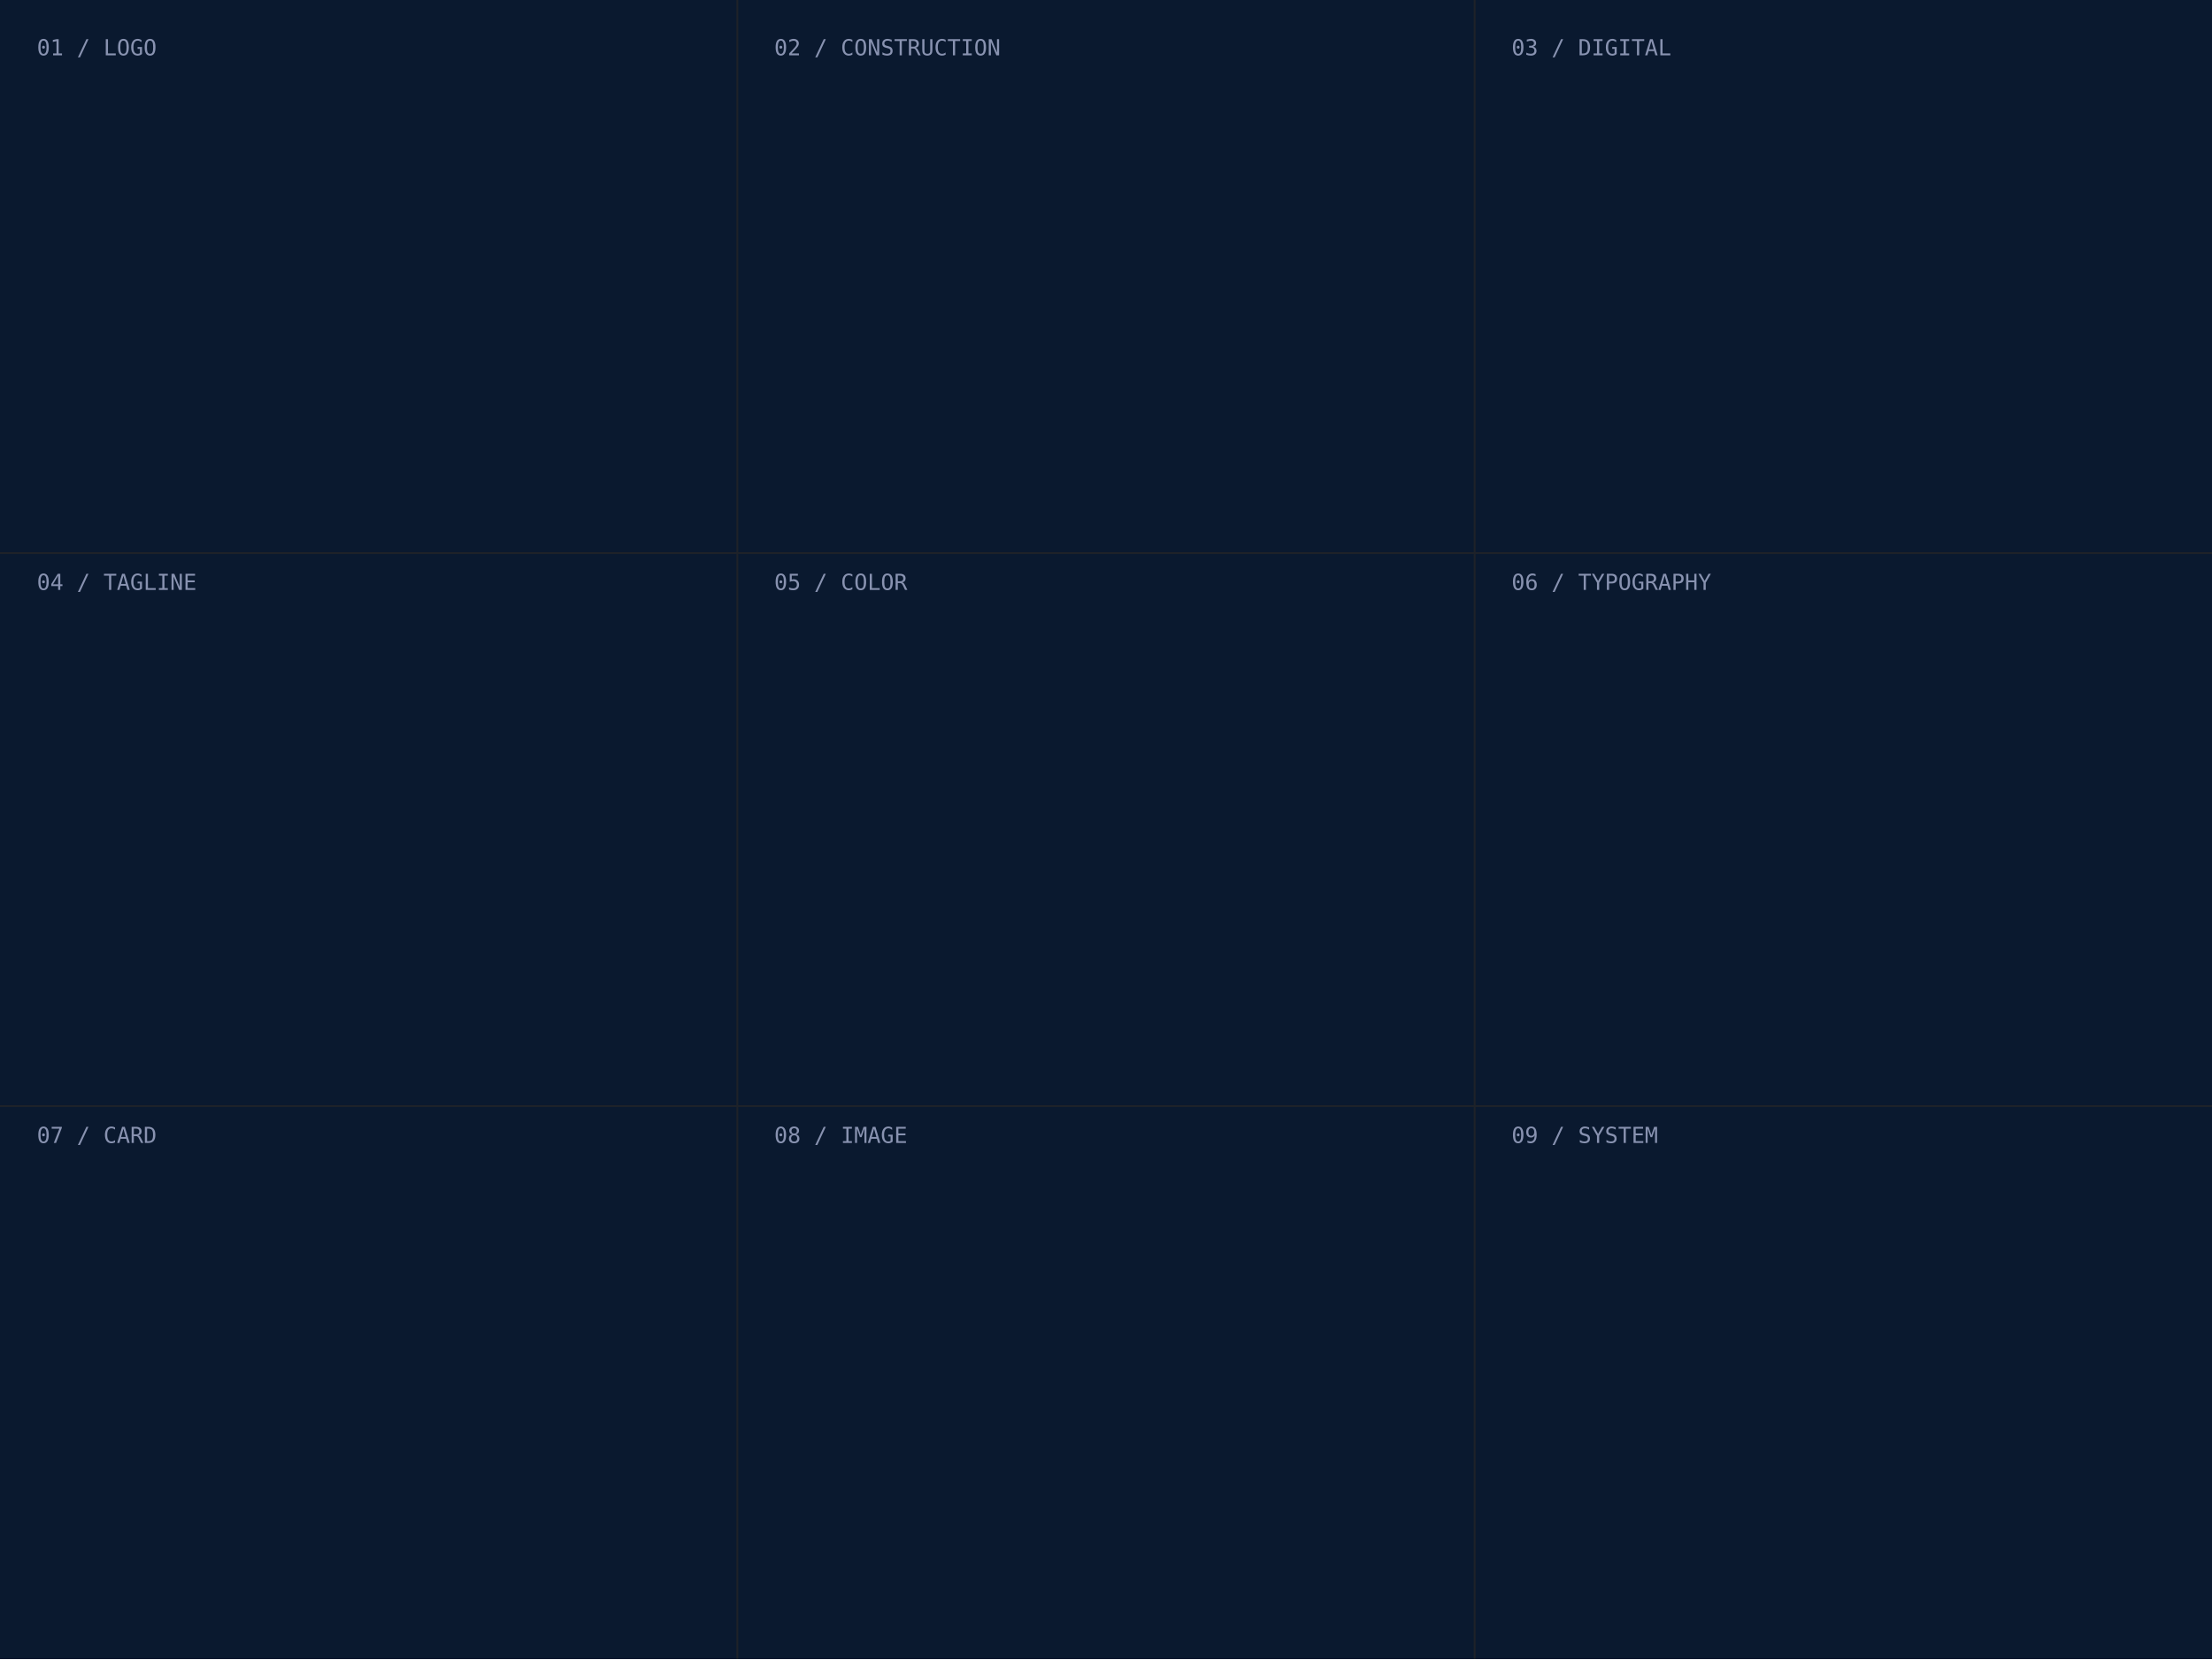
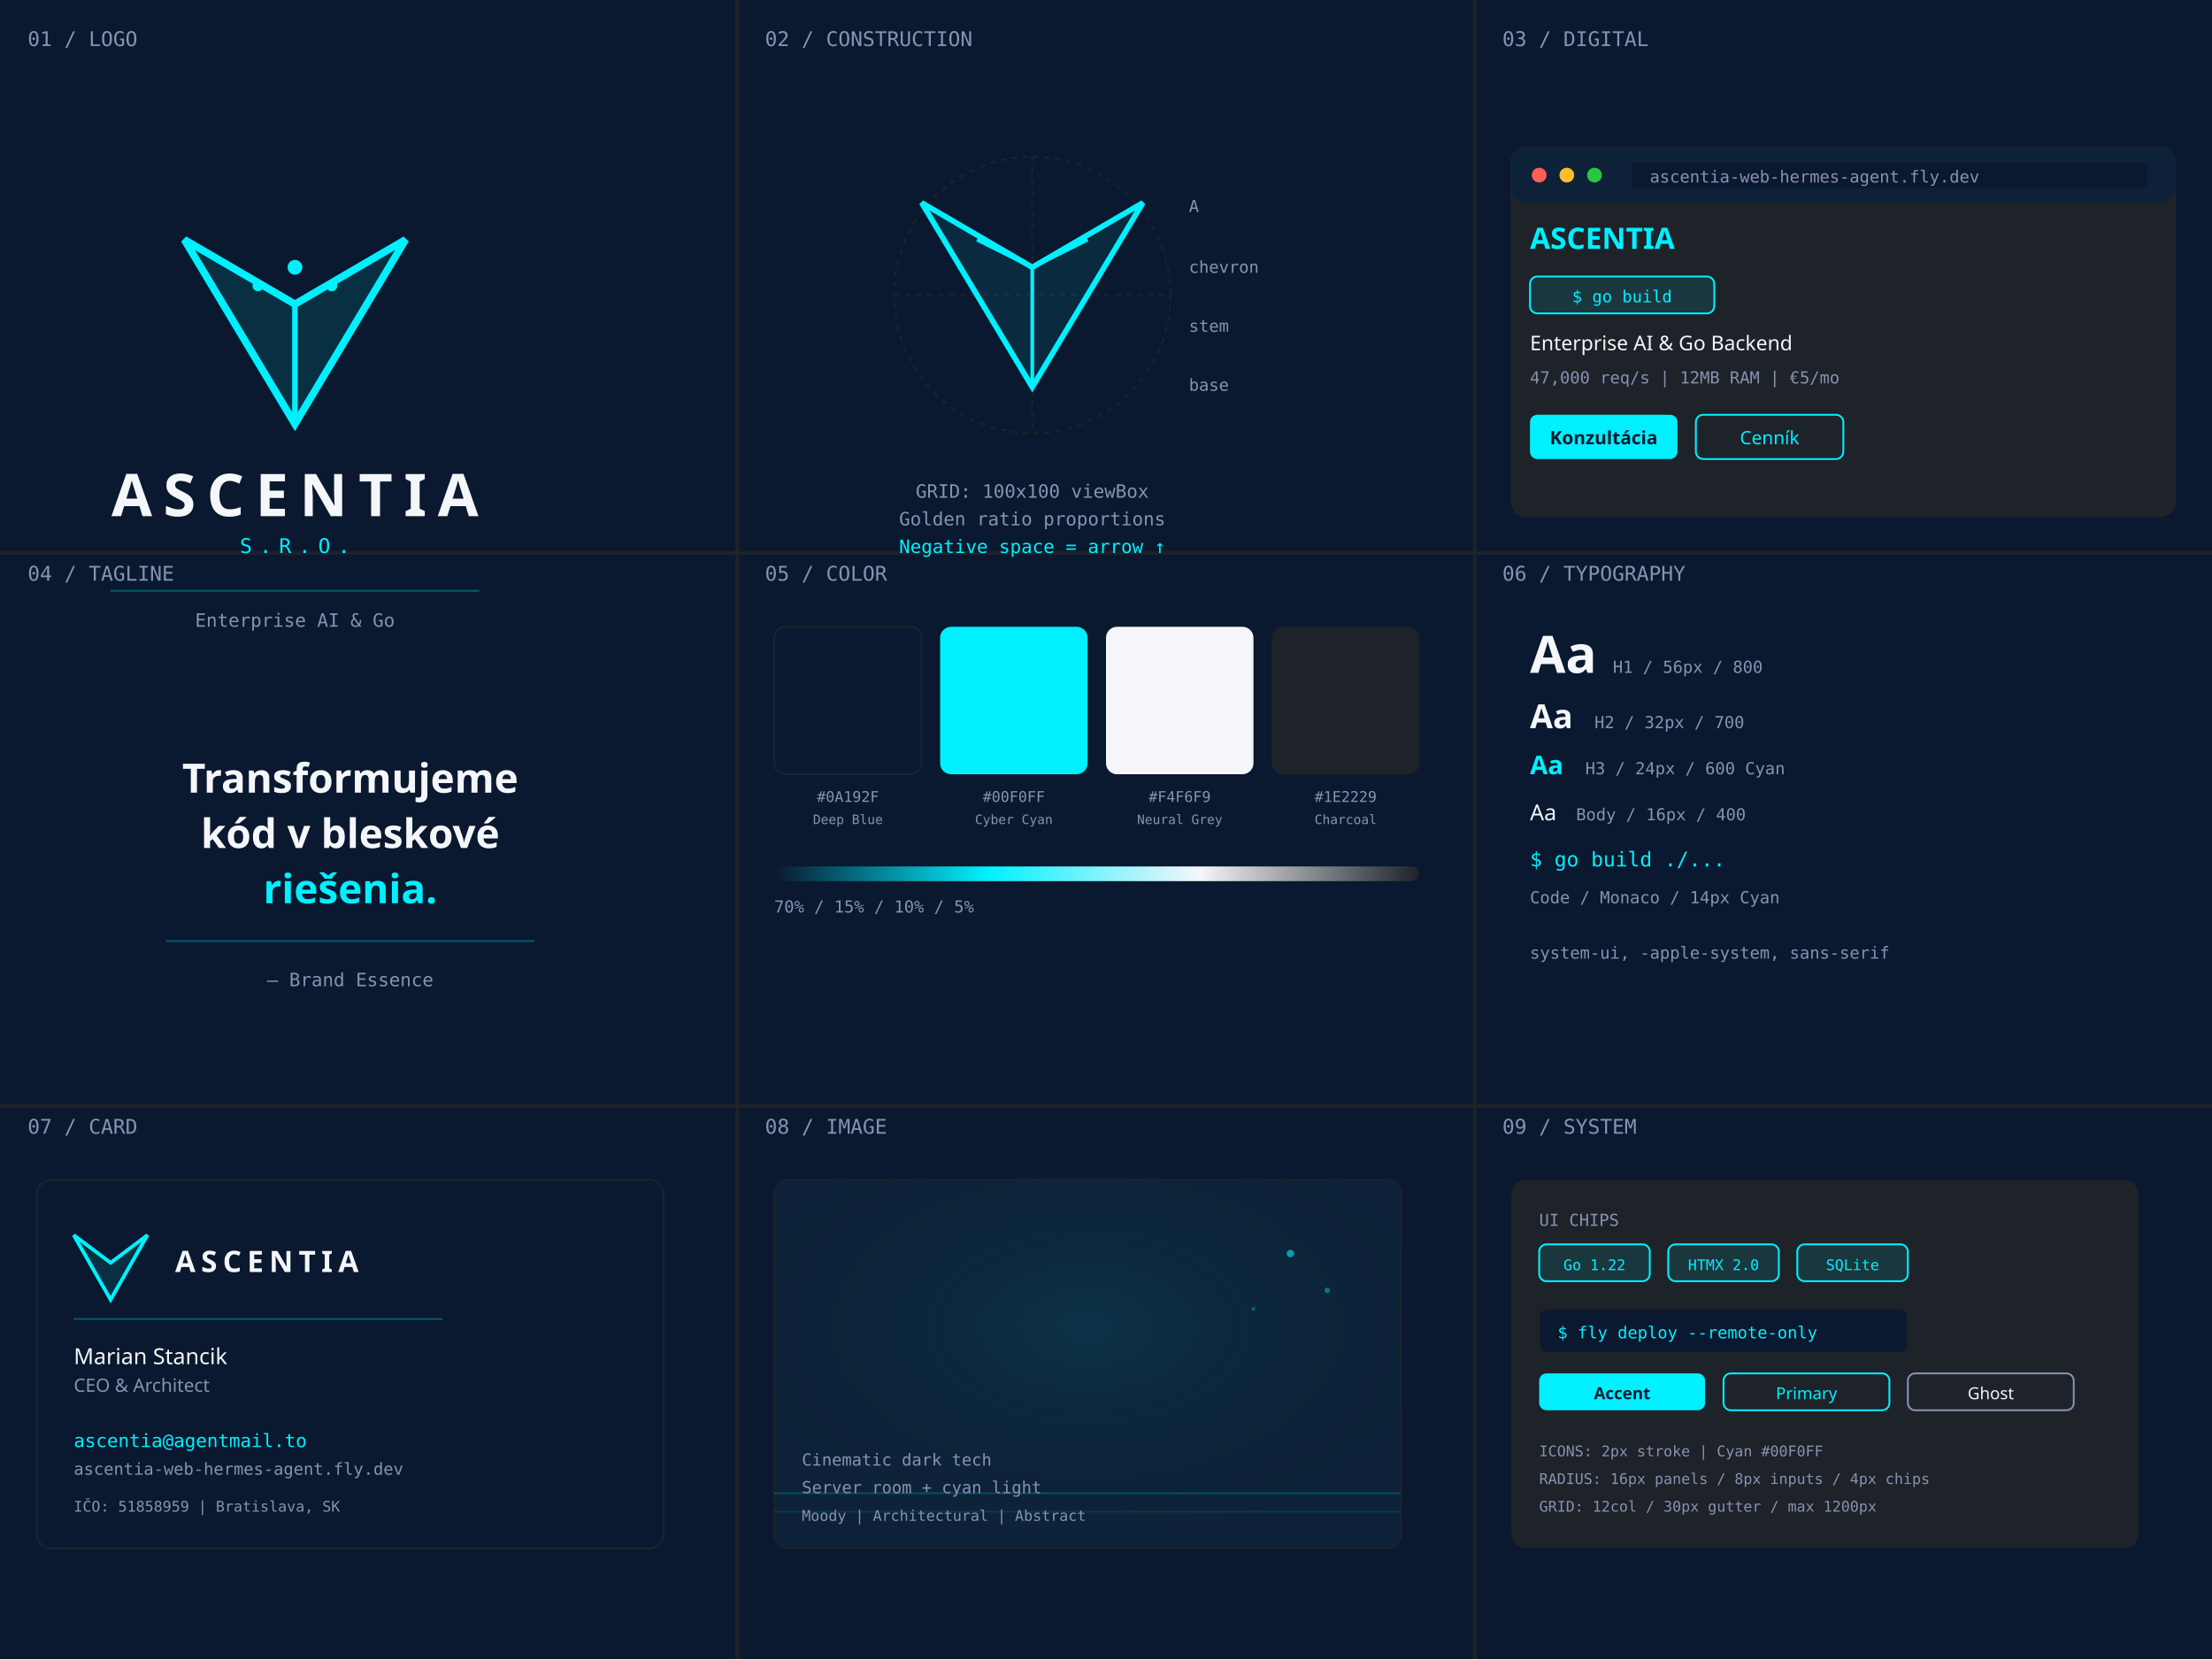
<svg xmlns="http://www.w3.org/2000/svg" width="1200" height="900" viewBox="0 0 1200 900">
  <rect width="1200" height="900" fill="#0A192F" />
-   <line x1="400" y1="0" x2="400" y2="900" stroke="#1E2229" stroke-width="1" />
-   <line x1="800" y1="0" x2="800" y2="900" stroke="#1E2229" stroke-width="1" />
-   <line x1="0" y1="300" x2="1200" y2="300" stroke="#1E2229" stroke-width="1" />
-   <line x1="0" y1="600" x2="1200" y2="600" stroke="#1E2229" stroke-width="1" />
-   <text x="20" y="30" fill="#8892b0" font-size="12" font-family="monospace">01 / LOGO</text>
-   <text x="420" y="30" fill="#8892b0" font-size="12" font-family="monospace">02 / CONSTRUCTION</text>
-   <text x="820" y="30" fill="#8892b0" font-size="12" font-family="monospace">03 / DIGITAL</text>
-   <text x="20" y="320" fill="#8892b0" font-size="12" font-family="monospace">04 / TAGLINE</text>
-   <text x="420" y="320" fill="#8892b0" font-size="12" font-family="monospace">05 / COLOR</text>
-   <text x="820" y="320" fill="#8892b0" font-size="12" font-family="monospace">06 / TYPOGRAPHY</text>
-   <text x="20" y="620" fill="#8892b0" font-size="12" font-family="monospace">07 / CARD</text>
-   <text x="420" y="620" fill="#8892b0" font-size="12" font-family="monospace">08 / IMAGE</text>
-   <text x="820" y="620" fill="#8892b0" font-size="12" font-family="monospace">09 / SYSTEM</text>
+   <line x1="400" y1="0" x2="400" y2="900" stroke="#1E2229" stroke-width="2" />
+   <line x1="800" y1="0" x2="800" y2="900" stroke="#1E2229" stroke-width="2" />
+   <line x1="0" y1="300" x2="1200" y2="300" stroke="#1E2229" stroke-width="2" />
+   <line x1="0" y1="600" x2="1200" y2="600" stroke="#1E2229" stroke-width="2" />
+   <text x="15" y="25" fill="#8892b0" font-size="11" font-family="monospace">01 / LOGO</text>
+   <text x="415" y="25" fill="#8892b0" font-size="11" font-family="monospace">02 / CONSTRUCTION</text>
+   <text x="815" y="25" fill="#8892b0" font-size="11" font-family="monospace">03 / DIGITAL</text>
+   <text x="15" y="315" fill="#8892b0" font-size="11" font-family="monospace">04 / TAGLINE</text>
+   <text x="415" y="315" fill="#8892b0" font-size="11" font-family="monospace">05 / COLOR</text>
+   <text x="815" y="315" fill="#8892b0" font-size="11" font-family="monospace">06 / TYPOGRAPHY</text>
+   <text x="15" y="615" fill="#8892b0" font-size="11" font-family="monospace">07 / CARD</text>
+   <text x="415" y="615" fill="#8892b0" font-size="11" font-family="monospace">08 / IMAGE</text>
+   <text x="815" y="615" fill="#8892b0" font-size="11" font-family="monospace">09 / SYSTEM</text>
+   <g transform="translate(60, 100)">
+     <path d="M40 30 L100 65 L160 30 L100 130 Z" stroke="#00F0FF" stroke-width="4" fill="rgba(0,240,255,0.1)" />
+     <path d="M100 65 L100 130" stroke="#00F0FF" stroke-width="3" />
+     <circle cx="100" cy="45" r="4" fill="#00F0FF" />
+     <circle cx="80" cy="55" r="3" fill="#00F0FF" />
+     <circle cx="120" cy="55" r="3" fill="#00F0FF" />
+     <text x="100" y="180" text-anchor="middle" fill="#F4F6F9" font-size="32" font-weight="bold" letter-spacing="6" font-family="sans-serif">ASCENTIA</text>
+     <text x="100" y="200" text-anchor="middle" fill="#00F0FF" font-size="11" letter-spacing="4" font-family="monospace">S.R.O.</text>
+     <rect x="0" y="220" width="200" height="1" fill="#00F0FF" opacity="0.3" />
+     <text x="100" y="240" text-anchor="middle" fill="#8892b0" font-size="10" font-family="monospace">Enterprise AI &amp; Go</text>
+   </g>
+   <g transform="translate(460, 80)">
+     <circle cx="100" cy="80" r="75" stroke="#1E2229" stroke-width="1" fill="none" stroke-dasharray="3,3" />
+     <line x1="100" y1="5" x2="100" y2="155" stroke="#1E2229" stroke-width="1" stroke-dasharray="3,3" />
+     <line x1="25" y1="80" x2="175" y2="80" stroke="#1E2229" stroke-width="1" stroke-dasharray="3,3" />
+     <path d="M40 30 L100 65 L160 30 L100 130 Z" stroke="#00F0FF" stroke-width="3" fill="rgba(0,240,255,0.08)" />
+     <path d="M100 65 L100 130" stroke="#00F0FF" stroke-width="2" />
+     <path d="M70 50 L100 65 L130 50" stroke="#00F0FF" stroke-width="2" fill="none" />
+     <text x="185" y="35" fill="#8892b0" font-size="9" font-family="monospace">A</text>
+     <text x="185" y="68" fill="#8892b0" font-size="9" font-family="monospace">chevron</text>
+     <text x="185" y="100" fill="#8892b0" font-size="9" font-family="monospace">stem</text>
+     <text x="185" y="132" fill="#8892b0" font-size="9" font-family="monospace">base</text>
+     <text x="100" y="190" text-anchor="middle" fill="#8892b0" font-size="10" font-family="monospace">GRID: 100x100 viewBox</text>
+     <text x="100" y="205" text-anchor="middle" fill="#8892b0" font-size="10" font-family="monospace">Golden ratio proportions</text>
+     <text x="100" y="220" text-anchor="middle" fill="#00F0FF" font-size="10" font-family="monospace">Negative space = arrow ↑</text>
+   </g>
+   <g transform="translate(820, 80)">
+     <rect x="0" y="0" width="360" height="200" rx="8" fill="#1E2229" stroke="#1E2229" />
+     <rect x="0" y="0" width="360" height="30" rx="8" fill="#0d2238" />
+     <circle cx="15" cy="15" r="4" fill="#ff5f57" />
+     <circle cx="30" cy="15" r="4" fill="#febc2e" />
+     <circle cx="45" cy="15" r="4" fill="#28c840" />
+     <rect x="65" y="8" width="280" height="14" rx="3" fill="#0A192F" />
+     <text x="75" y="19" fill="#8892b0" font-size="9" font-family="monospace">ascentia-web-hermes-agent.fly.dev</text>
+     <text x="10" y="55" fill="#00F0FF" font-size="16" font-weight="bold" font-family="sans-serif">ASCENTIA</text>
+     <rect x="10" y="70" width="100" height="20" rx="4" fill="rgba(0,240,255,0.1)" stroke="#00F0FF" stroke-width="1" />
+     <text x="60" y="84" text-anchor="middle" fill="#00F0FF" font-size="9" font-family="monospace">$ go build</text>
+     <text x="10" y="110" fill="#F4F6F9" font-size="11" font-family="sans-serif">Enterprise AI &amp; Go Backend</text>
+     <text x="10" y="128" fill="#8892b0" font-size="9" font-family="monospace">47,000 req/s | 12MB RAM | €5/mo</text>
+     <rect x="10" y="145" width="80" height="24" rx="4" fill="#00F0FF" />
+     <text x="50" y="161" text-anchor="middle" fill="#0A192F" font-size="10" font-weight="bold" font-family="sans-serif">Konzultácia</text>
+     <rect x="100" y="145" width="80" height="24" rx="4" fill="transparent" stroke="#00F0FF" stroke-width="1" />
+     <text x="140" y="161" text-anchor="middle" fill="#00F0FF" font-size="10" font-family="sans-serif">Cenník</text>
+   </g>
+   <g transform="translate(20, 350)">
+     <text x="170" y="80" text-anchor="middle" fill="#F4F6F9" font-size="22" font-weight="bold" font-family="sans-serif">Transformujeme</text>
+     <text x="170" y="110" text-anchor="middle" fill="#F4F6F9" font-size="22" font-weight="bold" font-family="sans-serif">kód v bleskové</text>
+     <text x="170" y="140" text-anchor="middle" fill="#00F0FF" font-size="22" font-weight="bold" font-family="sans-serif">riešenia.</text>
+     <rect x="70" y="160" width="200" height="1" fill="#00F0FF" opacity="0.3" />
+     <text x="170" y="185" text-anchor="middle" fill="#8892b0" font-size="10" font-family="monospace">— Brand Essence</text>
+   </g>
+   <g transform="translate(420, 340)">
+     <rect x="0" y="0" width="80" height="80" rx="6" fill="#0A192F" stroke="#1E2229" />
+     <text x="40" y="95" text-anchor="middle" fill="#8892b0" font-size="8" font-family="monospace">#0A192F</text>
+     <text x="40" y="107" text-anchor="middle" fill="#8892b0" font-size="7" font-family="monospace">Deep Blue</text>
+     <rect x="90" y="0" width="80" height="80" rx="6" fill="#00F0FF" />
+     <text x="130" y="95" text-anchor="middle" fill="#8892b0" font-size="8" font-family="monospace">#00F0FF</text>
+     <text x="130" y="107" text-anchor="middle" fill="#8892b0" font-size="7" font-family="monospace">Cyber Cyan</text>
+     <rect x="180" y="0" width="80" height="80" rx="6" fill="#F4F6F9" />
+     <text x="220" y="95" text-anchor="middle" fill="#8892b0" font-size="8" font-family="monospace">#F4F6F9</text>
+     <text x="220" y="107" text-anchor="middle" fill="#8892b0" font-size="7" font-family="monospace">Neural Grey</text>
+     <rect x="270" y="0" width="80" height="80" rx="6" fill="#1E2229" />
+     <text x="310" y="95" text-anchor="middle" fill="#8892b0" font-size="8" font-family="monospace">#1E2229</text>
+     <text x="310" y="107" text-anchor="middle" fill="#8892b0" font-size="7" font-family="monospace">Charcoal</text>
+     <rect x="0" y="130" width="350" height="8" rx="4" fill="url(#colorStrip)" />
+     <defs>
+       <linearGradient id="colorStrip" x1="0%" y1="0%" x2="100%" y2="0%">
+         <stop offset="0%" stop-color="#0A192F" />
+         <stop offset="33%" stop-color="#00F0FF" />
+         <stop offset="66%" stop-color="#F4F6F9" />
+         <stop offset="100%" stop-color="#1E2229" />
+       </linearGradient>
+     </defs>
+     <text x="0" y="155" fill="#8892b0" font-size="9" font-family="monospace">70% / 15% / 10% / 5%</text>
+   </g>
+   <g transform="translate(820, 340)">
+     <text x="10" y="25" fill="#F4F6F9" font-size="28" font-weight="800" font-family="sans-serif">Aa</text>
+     <text x="55" y="25" fill="#8892b0" font-size="9" font-family="monospace">H1 / 56px / 800</text>
+     <text x="10" y="55" fill="#F4F6F9" font-size="18" font-weight="700" font-family="sans-serif">Aa</text>
+     <text x="45" y="55" fill="#8892b0" font-size="9" font-family="monospace">H2 / 32px / 700</text>
+     <text x="10" y="80" fill="#00F0FF" font-size="14" font-weight="600" font-family="sans-serif">Aa</text>
+     <text x="40" y="80" fill="#8892b0" font-size="9" font-family="monospace">H3 / 24px / 600 Cyan</text>
+     <text x="10" y="105" fill="#F4F6F9" font-size="12" font-family="sans-serif">Aa</text>
+     <text x="35" y="105" fill="#8892b0" font-size="9" font-family="monospace">Body / 16px / 400</text>
+     <text x="10" y="130" fill="#00F0FF" font-size="11" font-family="monospace">$ go build ./...</text>
+     <text x="10" y="150" fill="#8892b0" font-size="9" font-family="monospace">Code / Monaco / 14px Cyan</text>
+     <text x="10" y="180" fill="#8892b0" font-size="9" font-family="monospace">system-ui, -apple-system, sans-serif</text>
+   </g>
+   <g transform="translate(20, 640)">
+     <rect x="0" y="0" width="340" height="200" rx="8" fill="#0A192F" stroke="#1E2229" stroke-width="1" />
+     <path d="M20 30 L40 45 L60 30 L40 65 Z" stroke="#00F0FF" stroke-width="2" fill="rgba(0,240,255,0.1)" />
+     <text x="75" y="50" fill="#F4F6F9" font-size="16" font-weight="bold" letter-spacing="3" font-family="sans-serif">ASCENTIA</text>
+     <rect x="20" y="75" width="200" height="1" fill="#00F0FF" opacity="0.3" />
+     <text x="20" y="100" fill="#F4F6F9" font-size="12" font-family="sans-serif">Marian Stancik</text>
+     <text x="20" y="115" fill="#8892b0" font-size="10" font-family="sans-serif">CEO &amp; Architect</text>
+     <text x="20" y="145" fill="#00F0FF" font-size="10" font-family="monospace">ascentia@agentmail.to</text>
+     <text x="20" y="160" fill="#8892b0" font-size="9" font-family="monospace">ascentia-web-hermes-agent.fly.dev</text>
+     <text x="20" y="180" fill="#8892b0" font-size="8" font-family="monospace">IČO: 51858959 | Bratislava, SK</text>
+   </g>
+   <g transform="translate(420, 640)">
+     <rect x="0" y="0" width="340" height="200" rx="8" fill="#0d2238" stroke="#1E2229" />
+     <rect x="0" y="0" width="340" height="200" rx="8" fill="url(#imgGrad)" opacity="0.5" />
+     <defs>
+       <radialGradient id="imgGrad" cx="50%" cy="40%" r="60%">
+         <stop offset="0%" stop-color="#00F0FF" stop-opacity="0.15" />
+         <stop offset="100%" stop-color="#0A192F" stop-opacity="0" />
+       </radialGradient>
+     </defs>
+     <line x1="0" y1="170" x2="340" y2="170" stroke="#00F0FF" stroke-width="1" opacity="0.2" />
+     <line x1="0" y1="180" x2="340" y2="180" stroke="#00F0FF" stroke-width="1" opacity="0.1" />
+     <circle cx="280" cy="40" r="2" fill="#00F0FF" opacity="0.6" />
+     <circle cx="300" cy="60" r="1.5" fill="#00F0FF" opacity="0.4" />
+     <circle cx="260" cy="70" r="1" fill="#00F0FF" opacity="0.3" />
+     <text x="15" y="155" fill="#8892b0" font-size="9" font-family="monospace">Cinematic dark tech</text>
+     <text x="15" y="170" fill="#8892b0" font-size="9" font-family="monospace">Server room + cyan light</text>
+     <text x="15" y="185" fill="#8892b0" font-size="8" font-family="monospace">Moody | Architectural | Abstract</text>
+   </g>
+   <g transform="translate(820, 640)">
+     <rect x="0" y="0" width="340" height="200" rx="8" fill="#1E2229" />
+     <text x="15" y="25" fill="#8892b0" font-size="9" font-family="monospace">UI CHIPS</text>
+     <rect x="15" y="35" width="60" height="20" rx="4" fill="rgba(0,240,255,0.1)" stroke="#00F0FF" stroke-width="1" />
+     <text x="45" y="49" text-anchor="middle" fill="#00F0FF" font-size="8" font-family="monospace">Go 1.22</text>
+     <rect x="85" y="35" width="60" height="20" rx="4" fill="rgba(0,240,255,0.1)" stroke="#00F0FF" stroke-width="1" />
+     <text x="115" y="49" text-anchor="middle" fill="#00F0FF" font-size="8" font-family="monospace">HTMX 2.0</text>
+     <rect x="155" y="35" width="60" height="20" rx="4" fill="rgba(0,240,255,0.1)" stroke="#00F0FF" stroke-width="1" />
+     <text x="185" y="49" text-anchor="middle" fill="#00F0FF" font-size="8" font-family="monospace">SQLite</text>
+     <rect x="15" y="70" width="200" height="24" rx="4" fill="#0A192F" stroke="#1E2229" />
+     <text x="25" y="86" fill="#00F0FF" font-size="9" font-family="monospace">$ fly deploy --remote-only</text>
+     <rect x="15" y="105" width="90" height="20" rx="4" fill="#00F0FF" />
+     <text x="60" y="119" text-anchor="middle" fill="#0A192F" font-size="9" font-weight="bold" font-family="sans-serif">Accent</text>
+     <rect x="115" y="105" width="90" height="20" rx="4" fill="transparent" stroke="#00F0FF" />
+     <text x="160" y="119" text-anchor="middle" fill="#00F0FF" font-size="9" font-family="sans-serif">Primary</text>
+     <rect x="215" y="105" width="90" height="20" rx="4" fill="transparent" stroke="#8892b0" />
+     <text x="260" y="119" text-anchor="middle" fill="#F4F6F9" font-size="9" font-family="sans-serif">Ghost</text>
+     <text x="15" y="150" fill="#8892b0" font-size="8" font-family="monospace">ICONS: 2px stroke | Cyan #00F0FF</text>
+     <text x="15" y="165" fill="#8892b0" font-size="8" font-family="monospace">RADIUS: 16px panels / 8px inputs / 4px chips</text>
+     <text x="15" y="180" fill="#8892b0" font-size="8" font-family="monospace">GRID: 12col / 30px gutter / max 1200px</text>
+   </g>
</svg>
